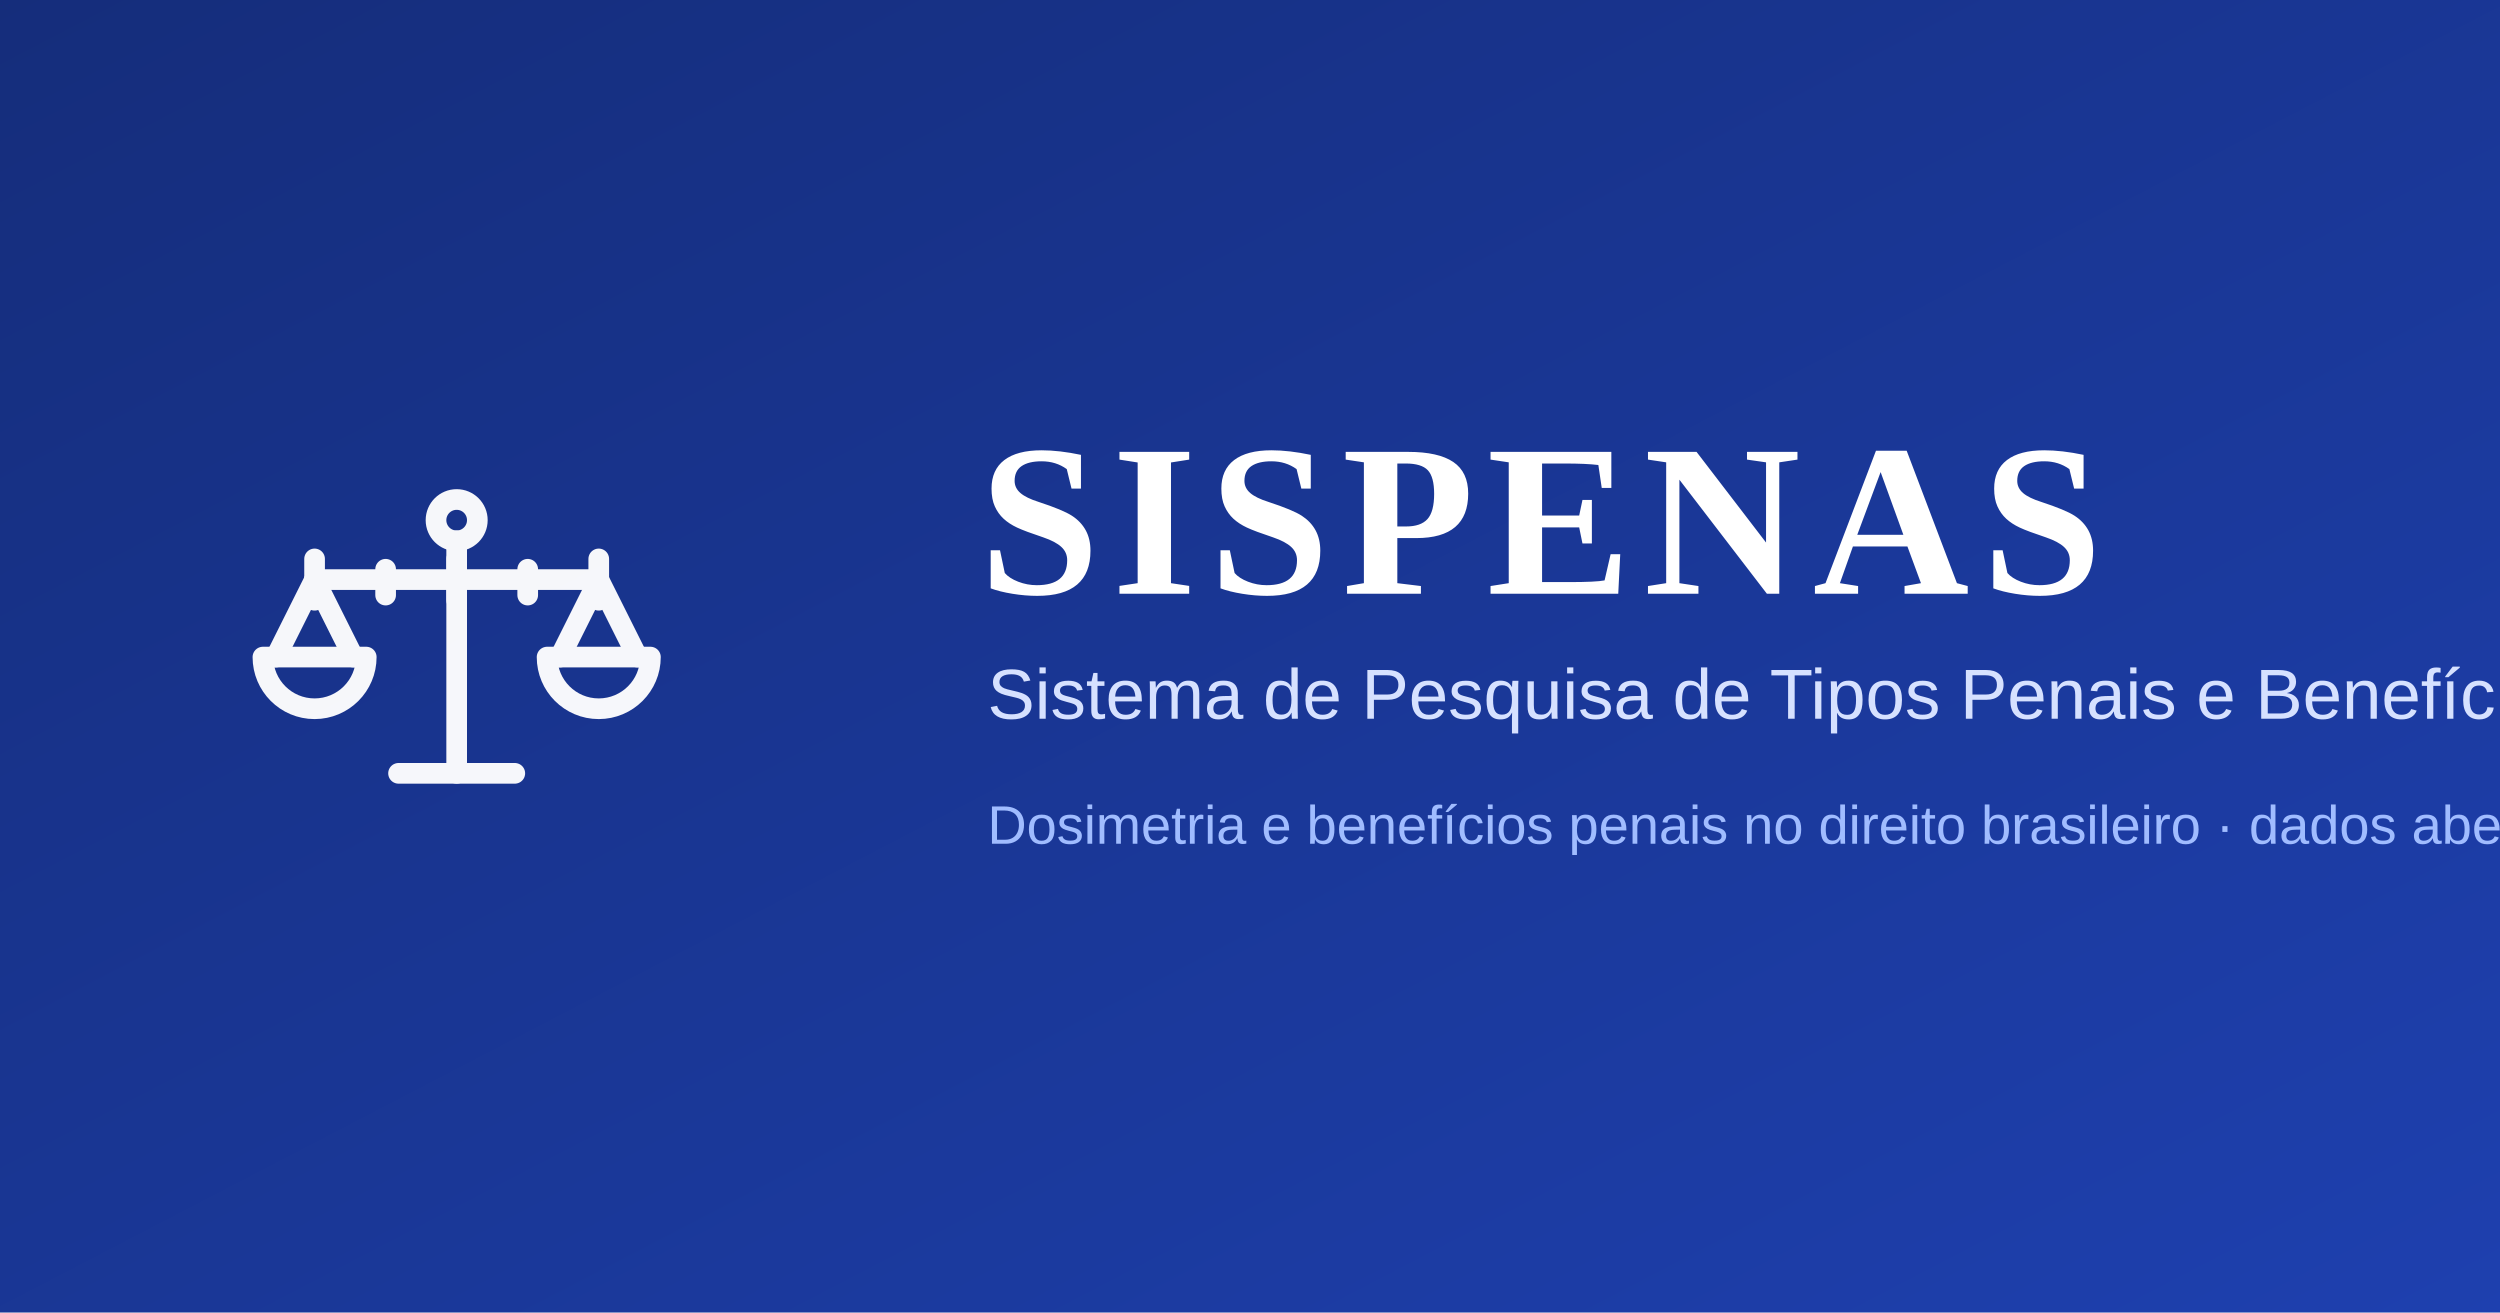
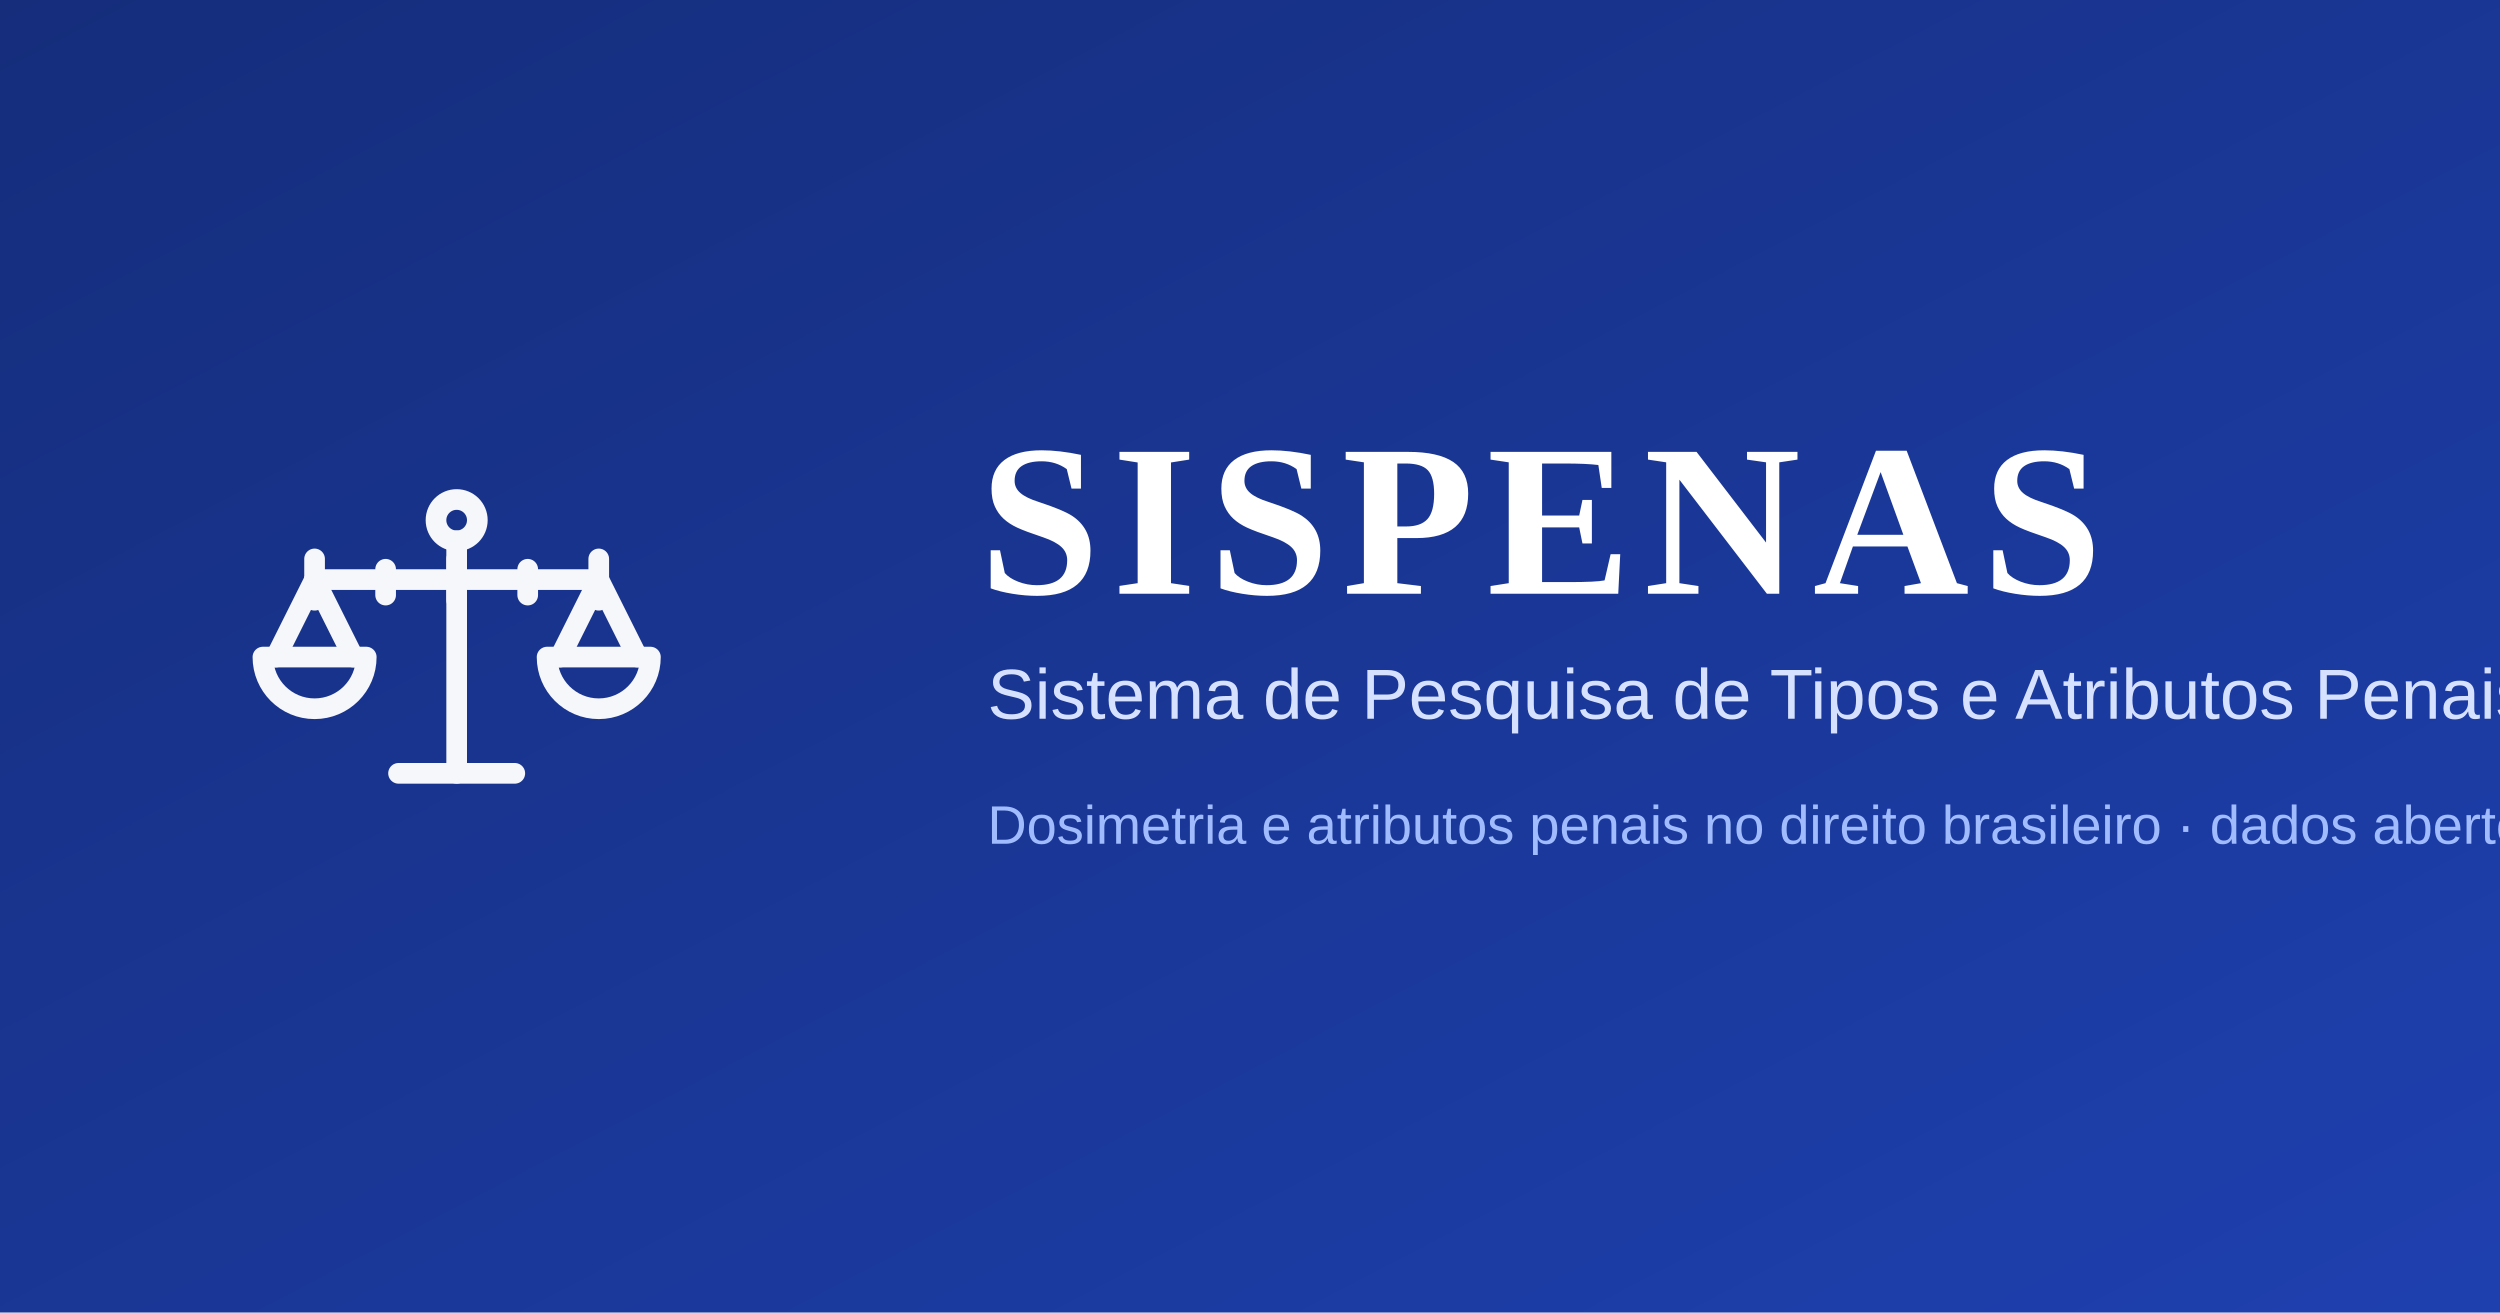
<svg xmlns="http://www.w3.org/2000/svg" viewBox="0 0 1200 630" width="1200" height="630" role="img" aria-label="SISPENAS">
  <defs>
    <linearGradient id="bg" x1="0" y1="0" x2="1" y2="1">
      <stop offset="0" stop-color="#152d7b" />
      <stop offset="1" stop-color="#1e40af" />
    </linearGradient>
  </defs>
  <rect width="1200" height="630" fill="url(#bg)" />
  <g transform="translate(120 210) scale(6.2)" fill="none" stroke="#fff" stroke-width="1.6" stroke-linecap="round" stroke-linejoin="round" opacity="0.96">
    <path d="M16 8v18" />
    <path d="M11.5 26h9" />
    <path d="M5 11h22" />
    <path d="M5 9.4v3.2M10.5 10.2v2M16 9.4v3.2M21.5 10.2v2M27 9.4v3.2" />
    <path d="M5 11l-3 6M5 11l3 6" />
    <path d="M27 11l-3 6M27 11l3 6" />
    <path d="M1 17h8a4 4 0 0 1-8 0Z" />
    <path d="M23 17h8a4 4 0 0 1-8 0Z" />
    <circle cx="16" cy="6.4" r="1.6" />
  </g>
  <g fill="#fff" font-family="Georgia, 'Times New Roman', serif">
    <text x="470" y="285" font-size="104" font-weight="700" letter-spacing="6">SISPENAS</text>
-     <text x="474" y="345" font-size="34" fill="#d6e1ff" font-family="Arial, sans-serif">Sistema de Pesquisa de Tipos Penais e Benefícios</text>
-     <text x="474" y="405" font-size="26" fill="#a0bcff" font-family="Arial, sans-serif">Dosimetria e benefícios penais no direito brasileiro · dados abertos</text>
+     <text x="474" y="345" font-size="34" fill="#d6e1ff" font-family="Arial, sans-serif">Sistema de Pesquisa de Tipos e Atributos Penais</text>
+     <text x="474" y="405" font-size="26" fill="#a0bcff" font-family="Arial, sans-serif">Dosimetria e atributos penais no direito brasileiro · dados abertos</text>
  </g>
</svg>
